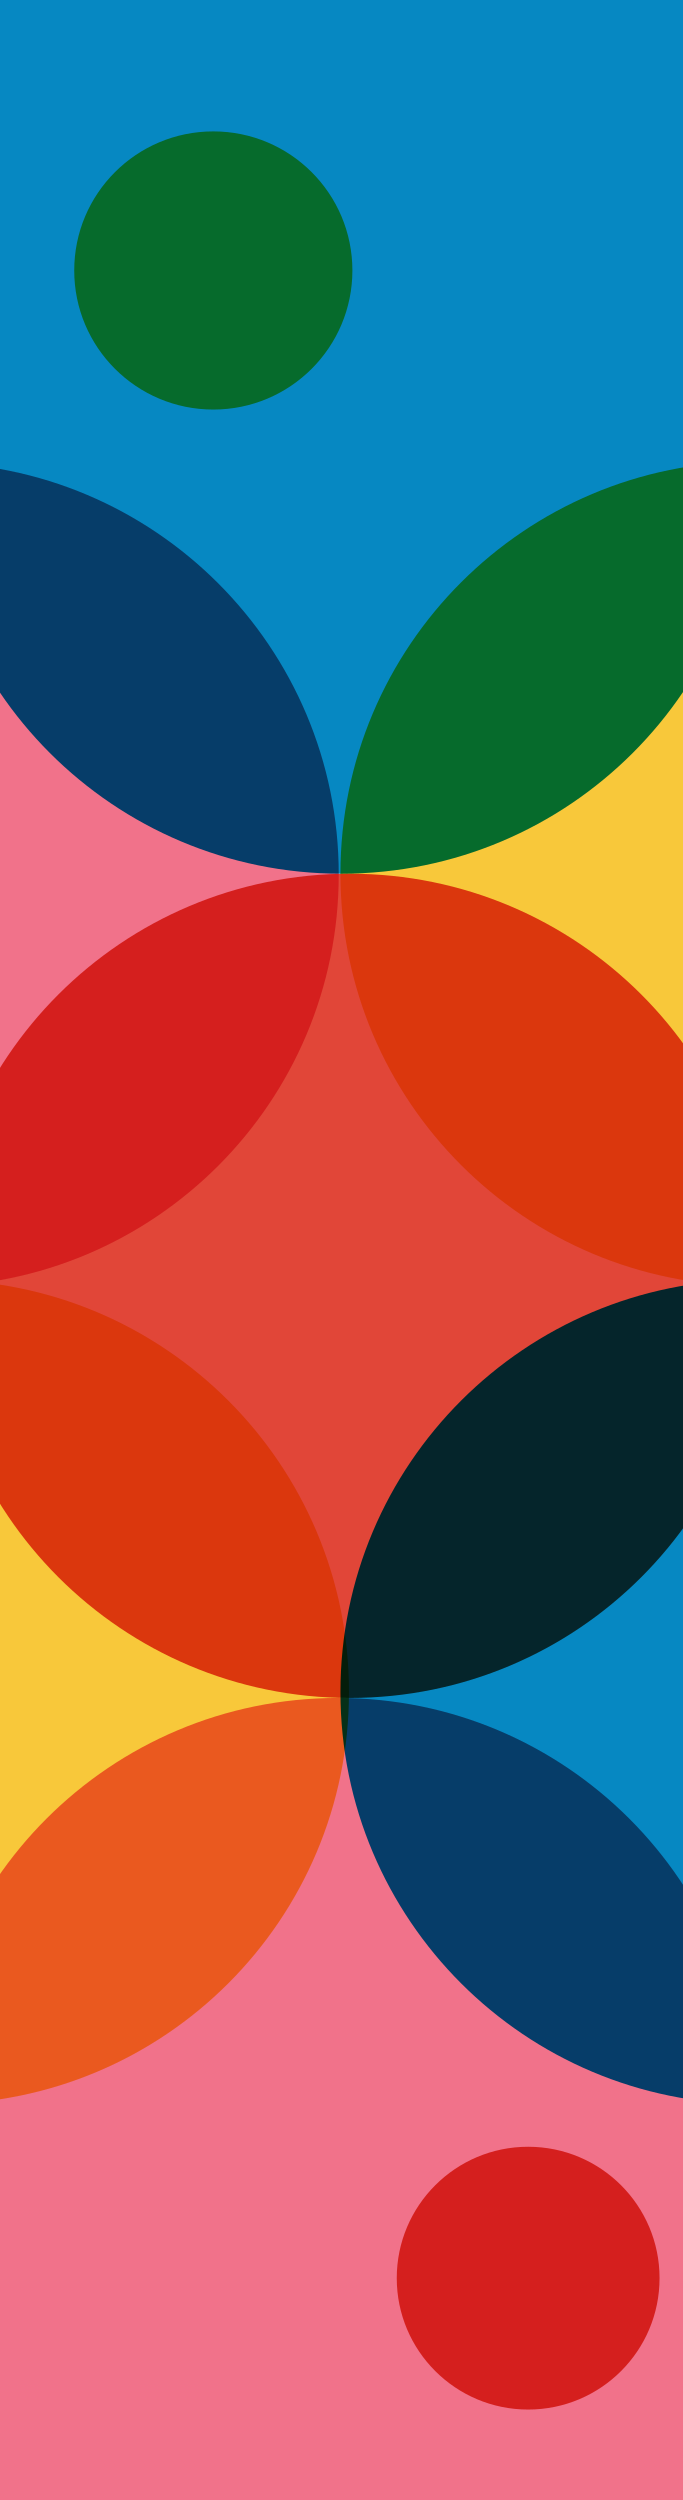
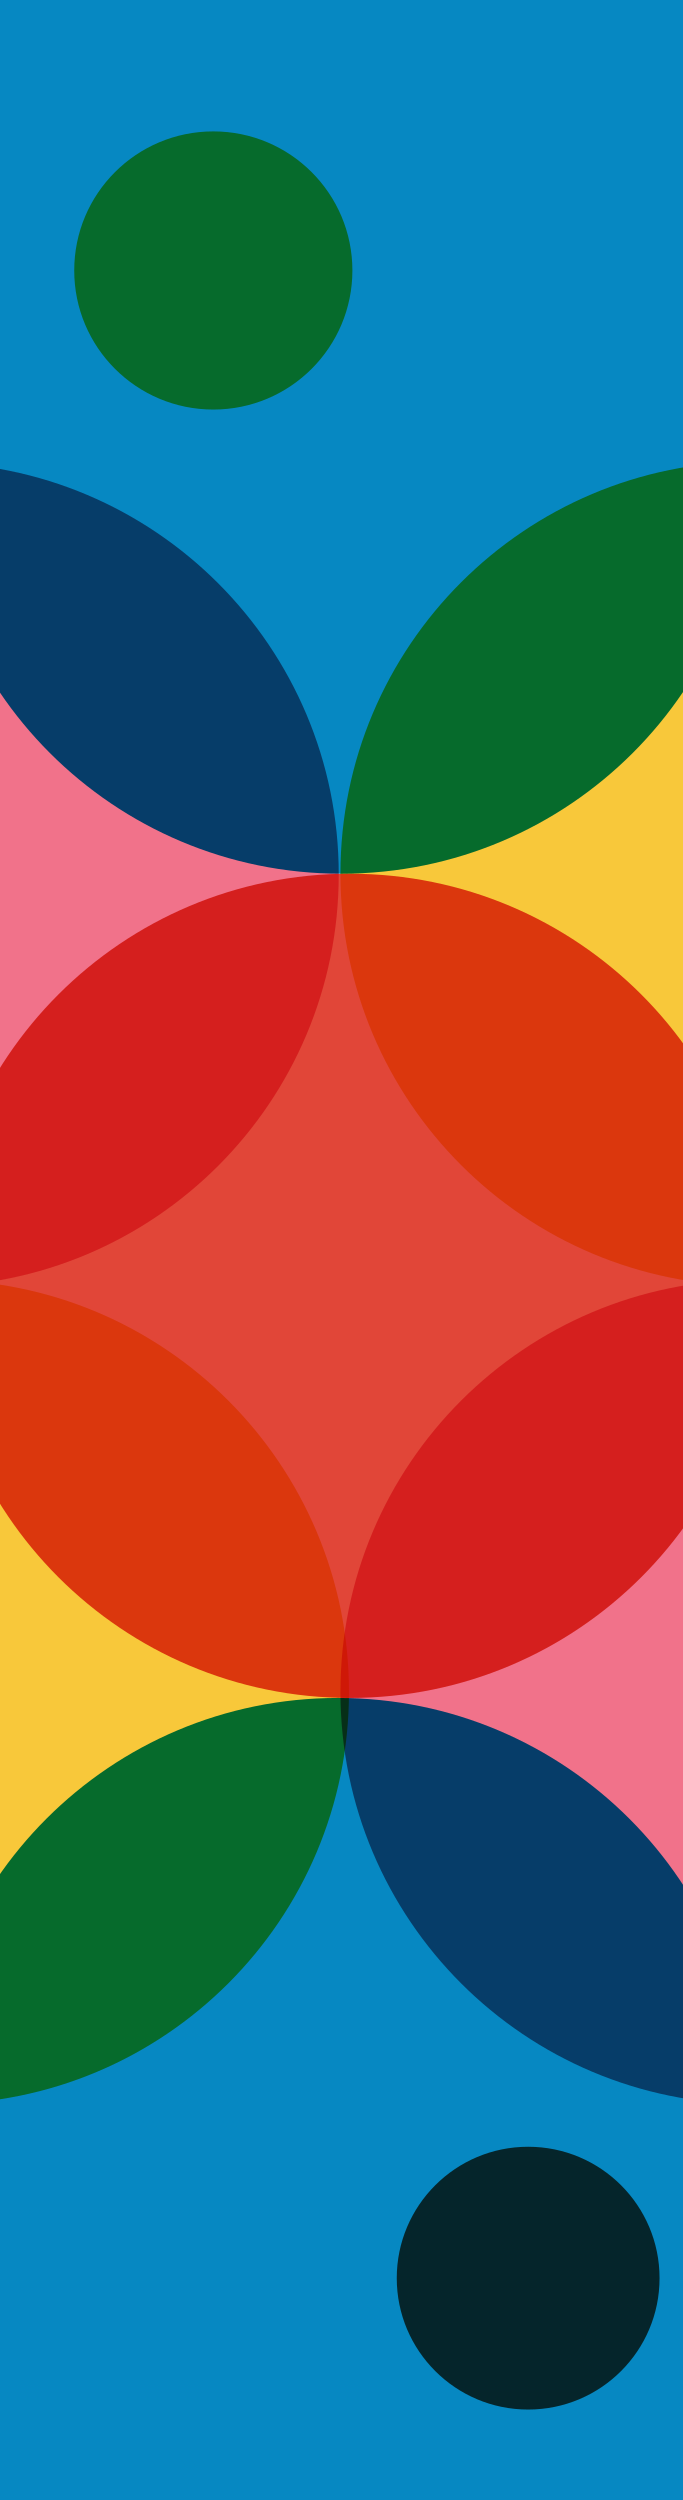
<svg xmlns="http://www.w3.org/2000/svg" width="400" height="1465" viewBox="0 0 400 1465">
  <defs>
-     <style>.uuid-8c595547-2b58-46f3-afa0-c91bd7418196{fill:#e14638;}.uuid-8c595547-2b58-46f3-afa0-c91bd7418196,.uuid-0eee6d9c-0324-4d45-b15d-9702e4aba49e,.uuid-0e3c4048-3efb-4fbe-a5b2-cfa2e9d4a819,.uuid-edaf4dbd-05f5-4f36-9428-b4d3dddd1a62{stroke-width:0px;}.uuid-d32d2533-f8e0-4a27-a700-b56596b5ca21{isolation:isolate;}.uuid-0eee6d9c-0324-4d45-b15d-9702e4aba49e{fill:#0688c2;}.uuid-0e3c4048-3efb-4fbe-a5b2-cfa2e9d4a819{fill:#f1728a;}.uuid-edaf4dbd-05f5-4f36-9428-b4d3dddd1a62{fill:#f8c83a;}.uuid-8679b60a-7aa4-4772-8350-22f7a6446a68{mix-blend-mode:multiply;}</style>
+     <style>.uuid-17014f18-2059-4395-88e6-27afbda331c6,.uuid-48239398-a1b0-4203-9fe5-d02ab247fef5,.uuid-0dc758b9-2474-448d-b57c-1547991fe00c,.uuid-72137dbf-e763-4bf1-875c-08e5bc183a1f,.uuid-cda18d71-7278-40c5-8c12-019964160a37{stroke-width:0px;}.uuid-17014f18-2059-4395-88e6-27afbda331c6,.uuid-0dc758b9-2474-448d-b57c-1547991fe00c{fill:#0688c2;}.uuid-17014f18-2059-4395-88e6-27afbda331c6,.uuid-6d340879-435f-4ad2-8de8-93cb2681d959{mix-blend-mode:multiply;}.uuid-48239398-a1b0-4203-9fe5-d02ab247fef5{fill:#e14638;}.uuid-88bb7728-737a-4b26-8239-e97375120dd8{isolation:isolate;}.uuid-72137dbf-e763-4bf1-875c-08e5bc183a1f{fill:#f1728a;}.uuid-cda18d71-7278-40c5-8c12-019964160a37{fill:#f8c83a;}</style>
  </defs>
-   <g class="uuid-d32d2533-f8e0-4a27-a700-b56596b5ca21">
-     <g id="uuid-edfa7283-8d53-445d-b9fc-b79a07f388e5">
-       <g class="uuid-8679b60a-7aa4-4772-8350-22f7a6446a68">
-         <circle class="uuid-0eee6d9c-0324-4d45-b15d-9702e4aba49e" cx="200" cy="270.5" r="241.5" />
+   <g class="uuid-88bb7728-737a-4b26-8239-e97375120dd8">
+     <g id="uuid-c143b615-2774-4e51-9f54-e47b497664ad">
+       <circle class="uuid-0dc758b9-2474-448d-b57c-1547991fe00c" cx="200" cy="270.5" r="241.5" />
+       <g class="uuid-6d340879-435f-4ad2-8de8-93cb2681d959">
+         <circle class="uuid-72137dbf-e763-4bf1-875c-08e5bc183a1f" cx="-43" cy="512.5" r="241.5" />
      </g>
-       <g class="uuid-8679b60a-7aa4-4772-8350-22f7a6446a68">
-         <circle class="uuid-0e3c4048-3efb-4fbe-a5b2-cfa2e9d4a819" cx="-43" cy="512.5" r="241.5" />
+       <g class="uuid-6d340879-435f-4ad2-8de8-93cb2681d959">
+         <circle class="uuid-48239398-a1b0-4203-9fe5-d02ab247fef5" cx="205" cy="753.5" r="241.5" />
      </g>
-       <g class="uuid-8679b60a-7aa4-4772-8350-22f7a6446a68">
-         <circle class="uuid-8c595547-2b58-46f3-afa0-c91bd7418196" cx="205" cy="753.5" r="241.5" />
+       <g class="uuid-6d340879-435f-4ad2-8de8-93cb2681d959">
+         <circle class="uuid-72137dbf-e763-4bf1-875c-08e5bc183a1f" cx="441" cy="991.5" r="241.5" />
      </g>
-       <g class="uuid-8679b60a-7aa4-4772-8350-22f7a6446a68">
-         <circle class="uuid-0eee6d9c-0324-4d45-b15d-9702e4aba49e" cx="441" cy="991.5" r="241.5" />
+       <g class="uuid-6d340879-435f-4ad2-8de8-93cb2681d959">
+         <circle class="uuid-cda18d71-7278-40c5-8c12-019964160a37" cx="-37" cy="991.5" r="241.5" />
      </g>
-       <g class="uuid-8679b60a-7aa4-4772-8350-22f7a6446a68">
-         <circle class="uuid-edaf4dbd-05f5-4f36-9428-b4d3dddd1a62" cx="-37" cy="991.5" r="241.5" />
+       <circle class="uuid-17014f18-2059-4395-88e6-27afbda331c6" cx="198" cy="1236.5" r="241.5" />
+       <rect class="uuid-0dc758b9-2474-448d-b57c-1547991fe00c" x="-14.5" y="-36" width="442" height="197" />
+       <rect class="uuid-0dc758b9-2474-448d-b57c-1547991fe00c" x="-113.5" y="1299" width="628" height="379" />
+       <g class="uuid-6d340879-435f-4ad2-8de8-93cb2681d959">
+         <circle class="uuid-48239398-a1b0-4203-9fe5-d02ab247fef5" cx="309.5" cy="1335" r="77" />
      </g>
-       <g class="uuid-8679b60a-7aa4-4772-8350-22f7a6446a68">
-         <circle class="uuid-0e3c4048-3efb-4fbe-a5b2-cfa2e9d4a819" cx="198" cy="1236.5" r="241.5" />
+       <g class="uuid-6d340879-435f-4ad2-8de8-93cb2681d959">
+         <circle class="uuid-cda18d71-7278-40c5-8c12-019964160a37" cx="441" cy="512" r="241.5" />
      </g>
-       <rect class="uuid-0eee6d9c-0324-4d45-b15d-9702e4aba49e" x="-14.5" y="-36" width="442" height="197" />
-       <rect class="uuid-0e3c4048-3efb-4fbe-a5b2-cfa2e9d4a819" x="-113.5" y="1299" width="628" height="379" />
-       <g class="uuid-8679b60a-7aa4-4772-8350-22f7a6446a68">
-         <circle class="uuid-8c595547-2b58-46f3-afa0-c91bd7418196" cx="309.5" cy="1335" r="77" />
-       </g>
-       <g class="uuid-8679b60a-7aa4-4772-8350-22f7a6446a68">
-         <circle class="uuid-edaf4dbd-05f5-4f36-9428-b4d3dddd1a62" cx="441" cy="512" r="241.5" />
-       </g>
-       <g class="uuid-8679b60a-7aa4-4772-8350-22f7a6446a68">
-         <circle class="uuid-edaf4dbd-05f5-4f36-9428-b4d3dddd1a62" cx="125" cy="158.5" r="81.5" />
+       <g class="uuid-6d340879-435f-4ad2-8de8-93cb2681d959">
+         <circle class="uuid-cda18d71-7278-40c5-8c12-019964160a37" cx="125" cy="158.5" r="81.5" />
      </g>
    </g>
  </g>
</svg>
